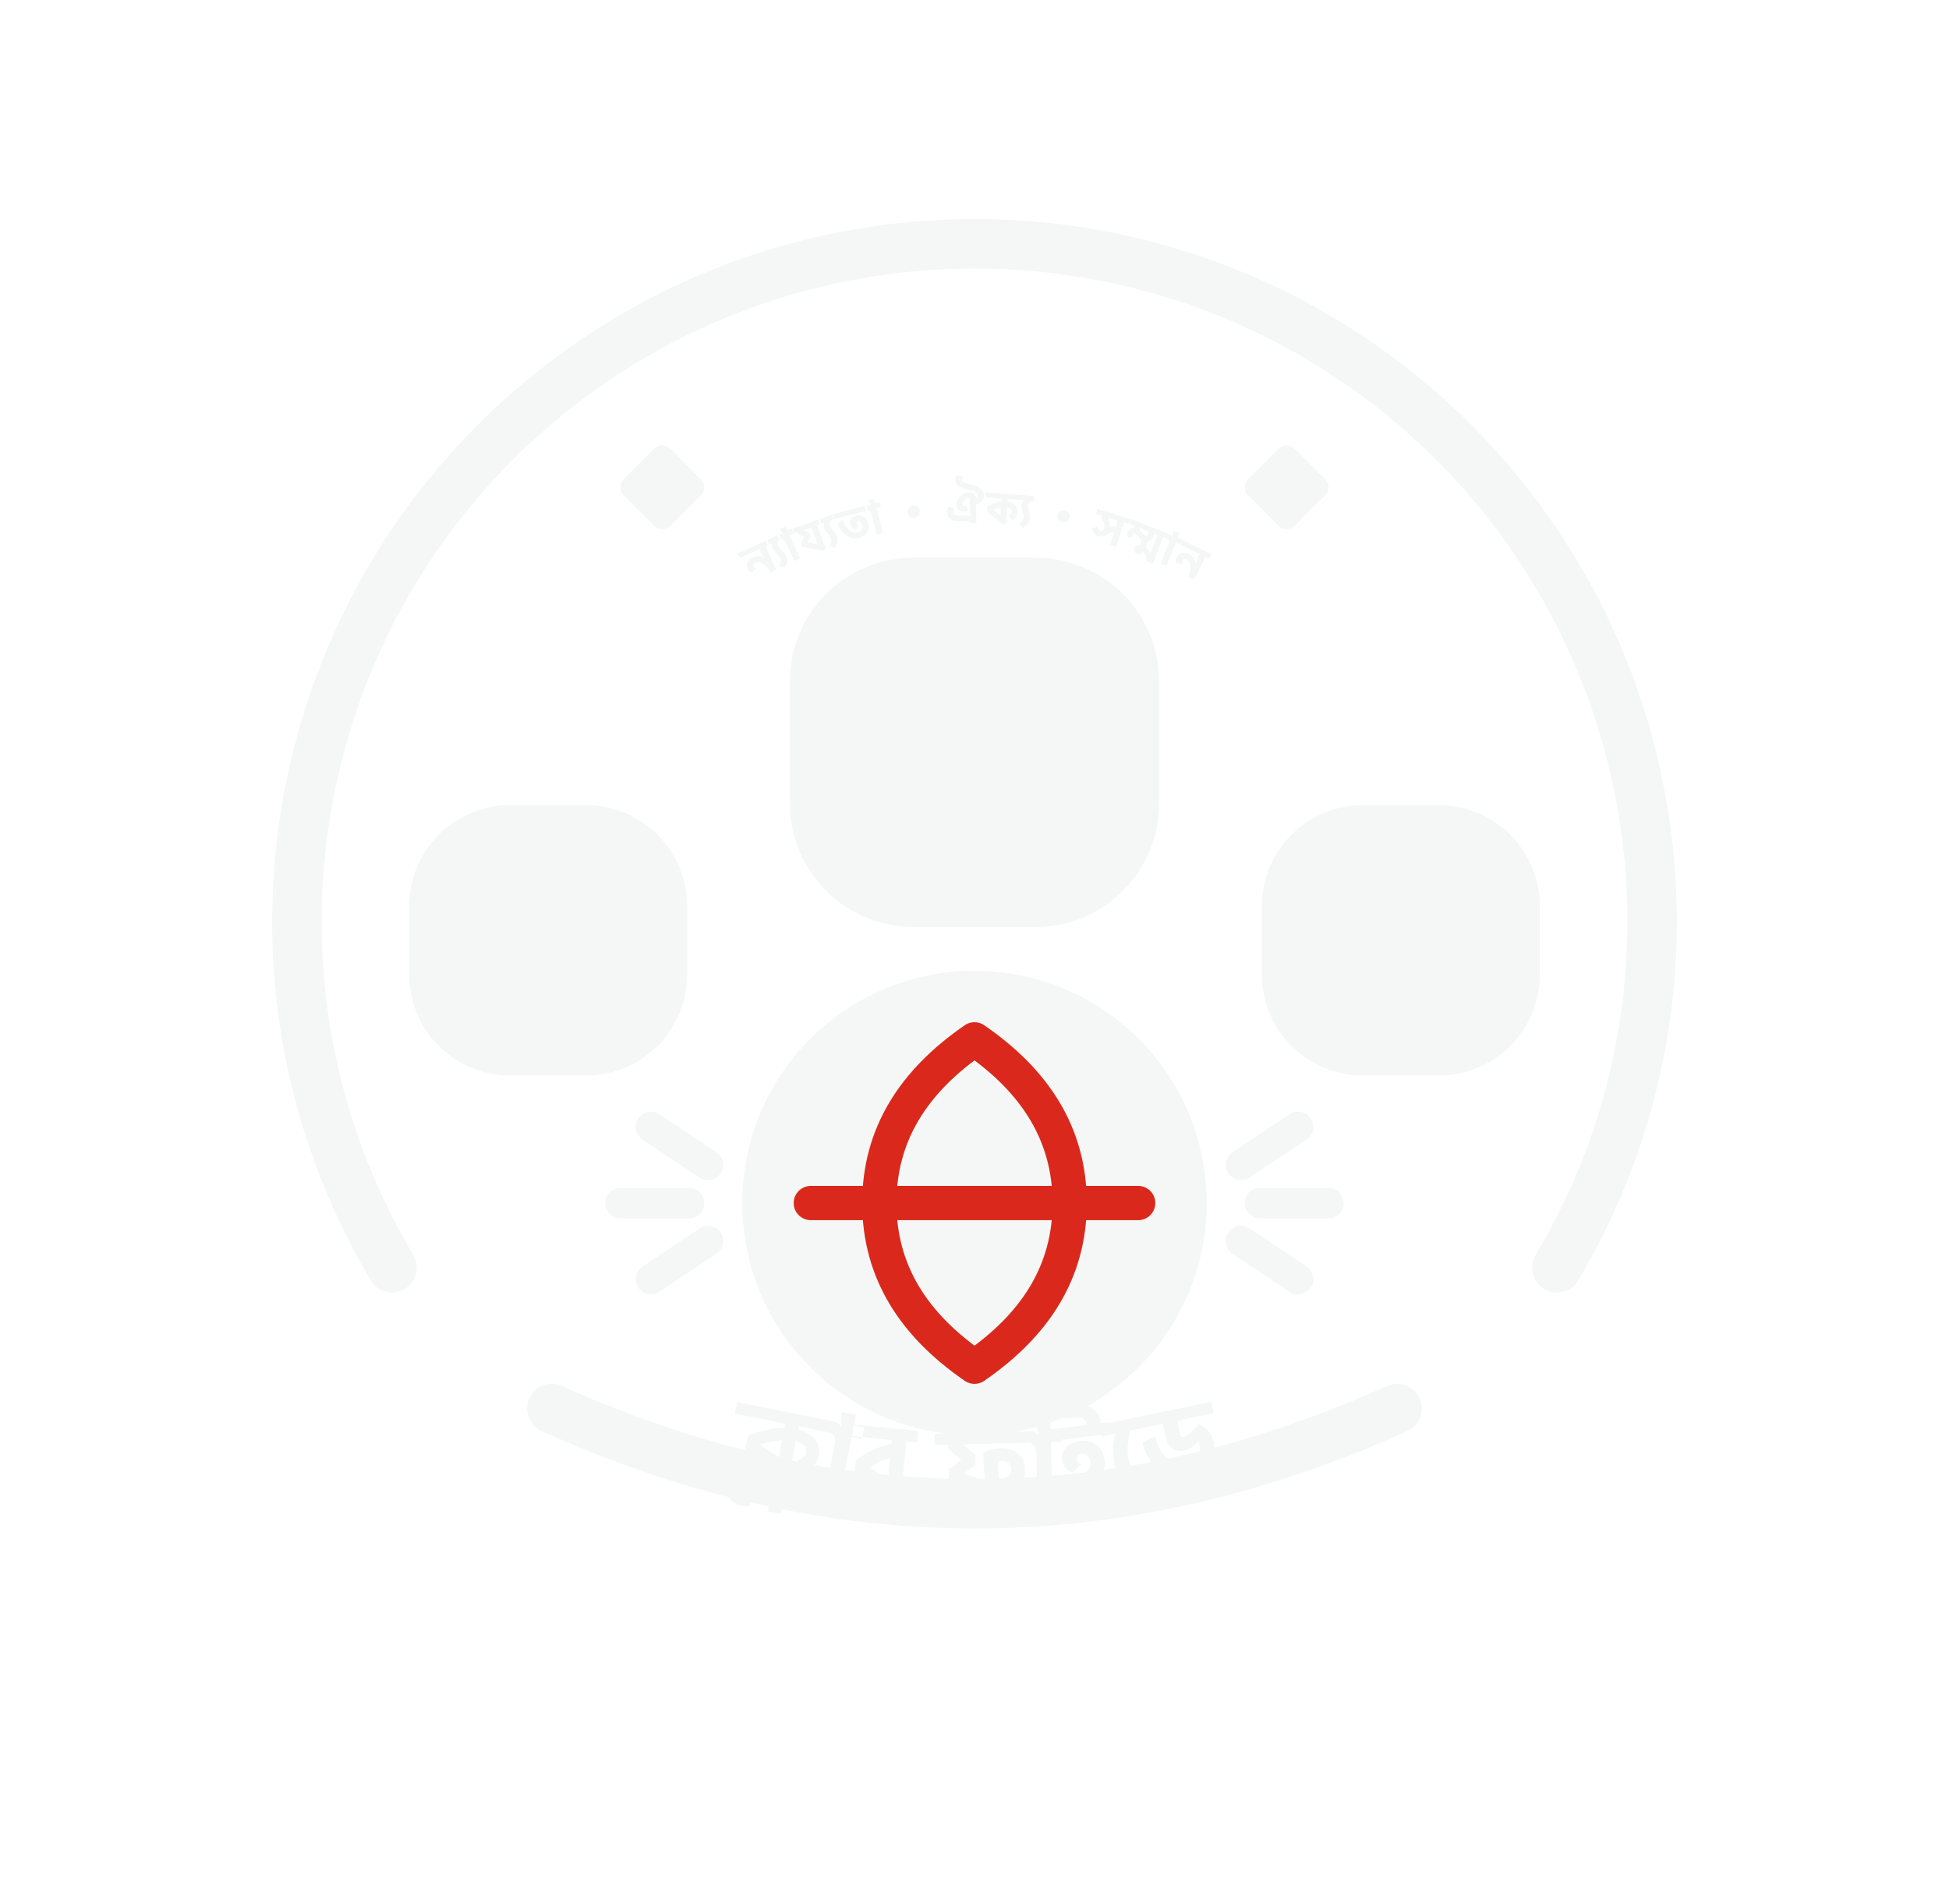
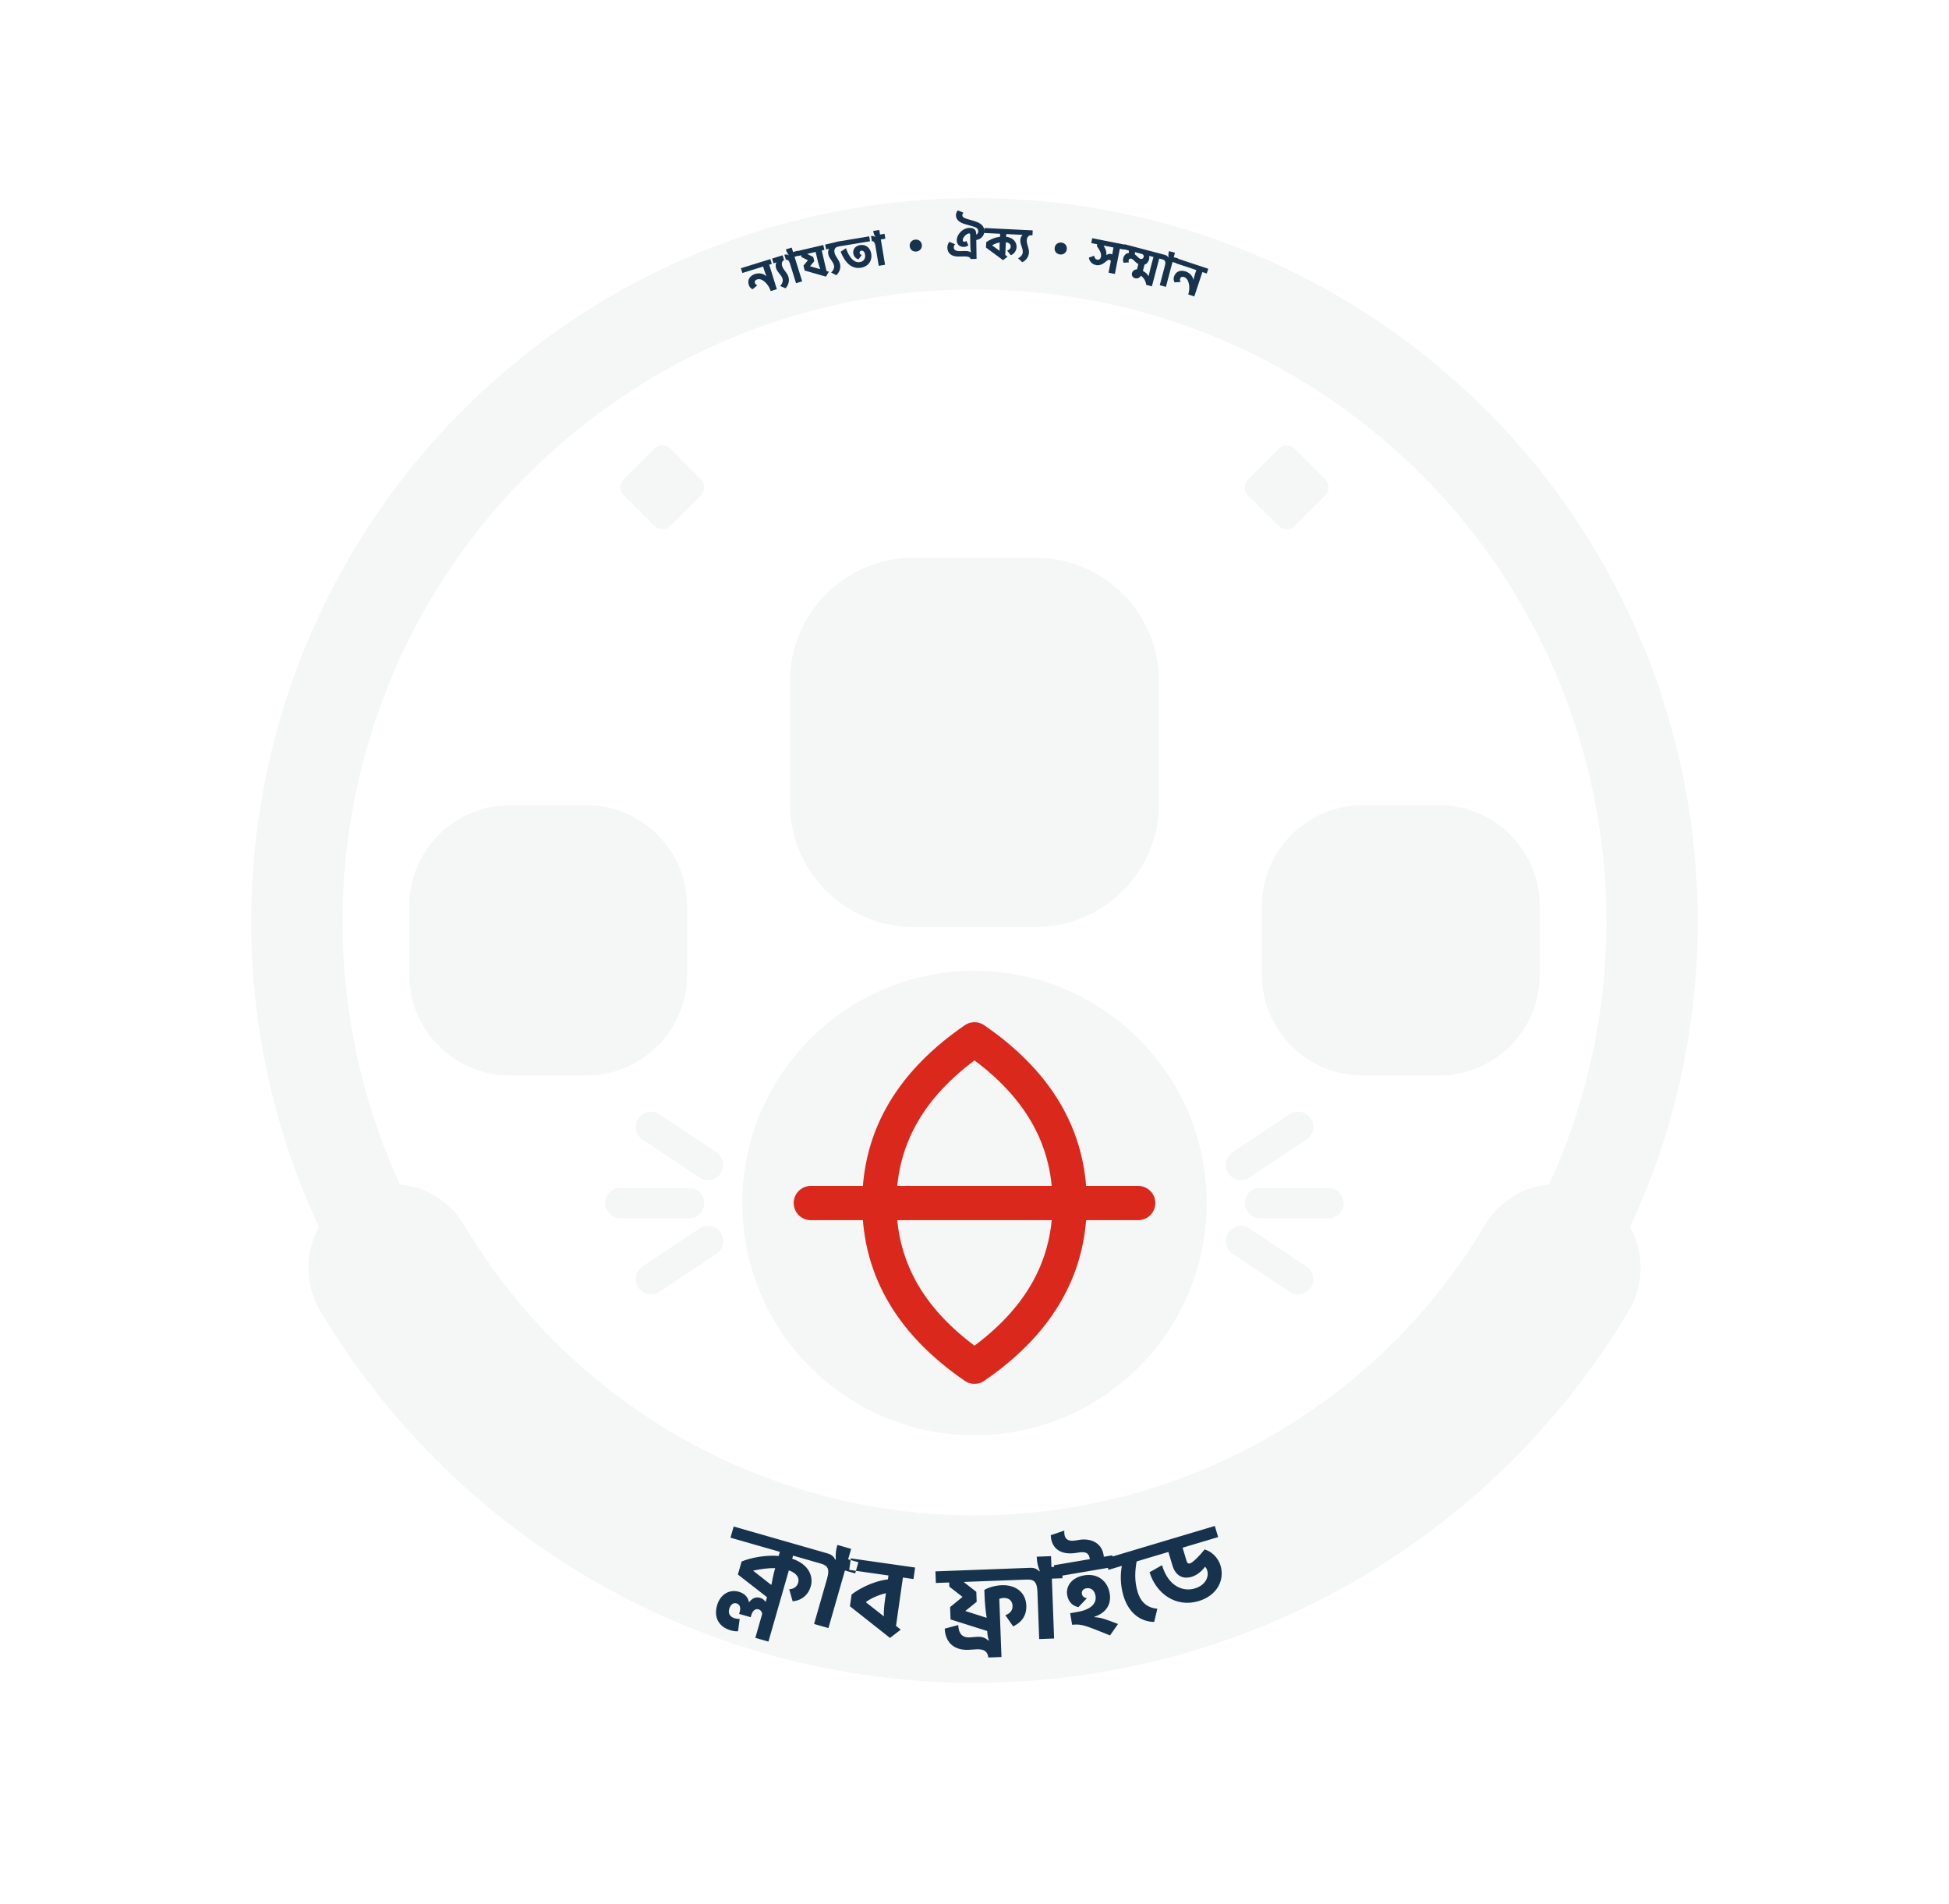
<svg xmlns="http://www.w3.org/2000/svg" viewBox="0 0 512 500" role="img" aria-labelledby="title desc" version="1.1" id="svg15">
  <g stroke="#F4F7F5" stroke-width="13" stroke-linecap="round" stroke-linejoin="round" id="g8">
    <path fill="none" stroke="#F4F7F5" d="M103 333a178 178 0 1 1 306 0" id="path1" />
    <g id="younger-member" aria-label="younger-member">
      <rect x="114" y="218" width="60" height="58" rx="20" fill="#F4F7F5" stroke="#F4F7F5" id="rect1" />
      <circle cx="144" cy="247" r="7" fill="none" stroke="none" id="circle1" />
    </g>
    <g id="adult-member" aria-label="adult-member">
      <rect x="214" y="153" width="84" height="84" rx="26" fill="#F4F7F5" stroke="#F4F7F5" id="rect2" />
      <circle cx="256" cy="195" r="9" fill="none" stroke="none" id="circle2" />
    </g>
    <g id="older-member" aria-label="older-member">
      <rect x="338" y="218" width="60" height="58" rx="20" fill="#F4F7F5" stroke="#F4F7F5" id="rect3" />
      <circle cx="368" cy="247" r="7" fill="none" stroke="none" id="circle3" />
    </g>
    <circle cx="256" cy="316" r="55" fill="#F4F7F5" stroke="#F4F7F5" stroke-width="12" id="circle4" />
    <path fill="none" stroke="#DA291C" stroke-width="9" d="M256 273c-16 11-25 25-25 43s9 32 25 43m0-86c16 11 25 25 25 43s-9 32-25 43m-43-43h86" id="path4" />
    <path fill="none" stroke="#F4F7F5" stroke-width="8" d="M181 316h-18M186 306l-15-10M186 326l-15 10M331 316h18M326 306l15-10M326 326l15 10" id="path5" />
-     <path fill="none" stroke="#F4F7F5" d="M145 370 Q256 420 367 370" id="path6" />
+     <path fill="none" stroke="#F4F7F5" d="M103 333a178 178 0 0 0 306 0" id="path6" />
    <path fill="#F4F7F5" stroke="#F4F7F5" stroke-width="6" d="m174 120 8 8-8 8-8-8z" id="path7" />
    <path fill="#F4F7F5" stroke="#F4F7F5" stroke-width="6" d="m338 120 8 8-8 8-8-8z" id="path8" />
  </g>
  <defs id="defs8">
-     <path id="motto-arc" d="M120 220 Q256 55 392 220" />
-     <path id="name-arc" d="M145 370 Q256 420 367 370" />
+     <path id="motto-arc" d="M103 333a178 178 0 1 1 306 0" />
+     <path id="name-arc" d="M103 333a178 178 0 0 0 306 0" />
  </defs>
-   <path d="M120 220 Q256 55 392 220" fill="none" stroke="none" stroke-width="6" stroke-linecap="round" id="path9" />
-   <path d="M145 370 Q256 420 367 370" fill="none" stroke="none" stroke-width="6" stroke-linecap="round" id="path10" />
+   <path d="M103 333a178 178 0 1 1 306 0" fill="none" stroke="#F4F7F5" stroke-width="24" stroke-linecap="round" id="path9" />
+   <path d="M103 333a178 178 0 0 0 306 0" fill="none" stroke="#F4F7F5" stroke-width="44" stroke-linecap="round" id="path10" />
  <g font-family="Kohinoor Bangla, Bangla Sangam MN, sans-serif" text-anchor="middle" id="g15">
    <g id="text14" style="font-weight:700;font-size:12px;letter-spacing:0;stroke-width:0;paint-order:stroke fill" aria-label="ন্যায্যতা•ঐক্য•সম্মান">
-       <path style="fill:#f4f7f5" d="m 198.675,149.267 c -0.288,-0.052 -0.562,-0.216 -0.708,-0.532 -0.201,-0.436 0.02,-0.789 0.477,-1 1.308,-0.603 3.164,0.959 3.883,2.518 l 0.03,0.065 1.526,-0.703 -2.824,-6.124 1.09,-0.502 -0.548,-1.188 -7.792,3.592 0.548,1.188 5.176,-2.387 0.392,0.85 c 0.266,0.578 0.566,1.113 0.807,1.491 l -0.039,0.031 c -0.91,-0.598 -1.972,-0.637 -2.974,-0.175 -1.286,0.593 -1.891,1.744 -1.294,3.041 0.266,0.578 0.691,0.897 1.149,1.03 z m 4.16,-6.596 -1.122,0.518 -0.548,-1.188 3.498,-1.613 0.548,1.188 -0.316,0.146 c -0.534,0.246 -0.78,0.888 -0.418,1.673 0.492,1.068 1.479,1.459 2.011,2.614 0.432,0.937 0.308,2.131 -0.36,3.06 l -1.475,-0.39 c 0.548,-0.847 0.584,-1.485 0.348,-1.997 -0.487,-1.057 -1.513,-1.39 -2.036,-2.524 -0.291,-0.632 -0.228,-1.124 -0.11,-1.442 z m 2.085,-3.617 c 0.236,0.512 0.561,0.931 0.9,1.263 l -0.076,0.035 c -0.206,-0.103 -0.568,-0.201 -1.069,0.031 l -0.447,0.206 0.548,1.188 0.044,-0.02 c 0.687,-0.317 1.142,-0.275 1.634,0.793 l 2.236,4.849 1.526,-0.703 -2.824,-6.124 1.09,-0.502 -0.548,-1.188 -1.09,0.502 -0.512,-1.112 -1.46,0.673 z m 6.093,0.199 2.114,-0.752 0.776,2.182 c 0.221,0.622 0.64,1.619 0.92,2.156 l -0.045,0.016 -2.692,-0.443 0.95,-1.446 -0.378,-1.063 -1.629,-0.605 z m 5.536,5.392 0.617,-1.379 -0.64,-0.116 -1.851,-5.2 1.131,-0.402 -0.439,-1.232 -7.168,2.551 0.439,1.232 0.791,-0.282 0.157,0.441 1.763,0.659 -0.991,1.512 0.447,1.255 z m -0.03,-7.351 -1.164,0.414 -0.439,-1.232 3.629,-1.291 0.439,1.232 -0.328,0.117 c -0.554,0.197 -0.857,0.814 -0.567,1.628 0.394,1.108 1.341,1.586 1.768,2.784 0.346,0.972 0.115,2.15 -0.634,3.015 l -1.434,-0.521 c 0.622,-0.794 0.715,-1.426 0.526,-1.958 -0.39,-1.097 -1.382,-1.521 -1.8,-2.696 -0.233,-0.656 -0.125,-1.14 0.02,-1.446 z m 8.356,1.855 c -0.69,-0.082 -1.297,-0.606 -1.502,-1.396 -0.277,-1.069 0.376,-2.043 1.538,-2.344 1.58,-0.409 2.772,0.509 3.151,1.973 0.481,1.859 -0.475,3.433 -2.357,3.92 -2.463,0.638 -4.348,-1.044 -5.686,-3.722 l 1.307,-1.032 c 0.99,2.198 2.377,3.723 3.992,3.305 1.034,-0.268 1.393,-1.179 1.155,-2.096 -0.168,-0.651 -0.559,-1.058 -1.058,-0.928 -0.29,0.075 -0.483,0.336 -0.405,0.638 0.066,0.256 0.304,0.454 0.618,0.472 z m 2.726,-6.371 0.328,1.266 -8.841,2.289 -0.328,-1.266 z m 0.49,-1.267 c 0.141,0.546 0.387,1.015 0.661,1.403 l -0.081,0.021 c -0.185,-0.138 -0.523,-0.298 -1.058,-0.16 l -0.476,0.123 0.328,1.266 0.046,-0.012 c 0.732,-0.189 1.172,-0.068 1.467,1.07 l 1.338,5.17 1.626,-0.421 -1.69,-6.529 1.162,-0.301 -0.328,-1.266 -1.162,0.301 -0.307,-1.185 -1.557,0.403 z" id="path15" />
-       <path style="fill:#f4f7f5" d="m 238.462,134.612 c 0.119,0.868 0.808,1.476 1.807,1.339 0.915,-0.126 1.487,-0.906 1.368,-1.774 -0.119,-0.868 -0.808,-1.476 -1.807,-1.339 -0.915,0.126 -1.487,0.906 -1.368,1.774 z" id="path16" />
-       <path style="fill:#f4f7f5" d="m 254.926,137.496 1.56,-0.034 -0.11,-4.967 c 1.34,-0.21 2.12,-1.271 2.096,-2.363 -0.027,-1.236 -0.814,-2.071 -2.602,-2.583 l -1.897,-0.546 c -0.749,-0.212 -1.306,-0.451 -1.318,-0.967 -0.006,-0.264 0.074,-0.458 0.309,-0.691 l -1.513,-0.579 c -0.281,0.33 -0.487,0.755 -0.476,1.295 0.027,1.224 1.111,1.92 2.246,2.243 l 2.355,0.668 c 0.845,0.233 1.273,0.572 1.287,1.196 0.01,0.468 -0.211,0.761 -0.52,0.912 l -0.005,-0.216 c -0.021,-0.96 -0.527,-1.561 -1.762,-1.533 -1.944,0.043 -3.367,1.899 -3.337,3.266 0.023,1.056 0.675,1.762 1.863,1.735 0.444,-0.01 0.909,-0.152 1.203,-0.423 l -0.554,-1.164 c -0.082,0.098 -0.271,0.234 -0.511,0.239 -0.264,0.006 -0.411,-0.111 -0.418,-0.459 -0.015,-0.684 0.97,-1.726 1.666,-1.741 0.144,-0.003 0.254,0.066 0.259,0.306 l 0.045,2.039 c 0.041,1.86 0.135,2.29 0.214,2.624 l -0.048,0.001 c -0.439,-0.314 -1.016,-0.362 -1.64,-0.348 -0.372,0.008 -0.767,0.041 -1.151,0.049 -1.284,0.028 -1.689,-0.407 -1.701,-0.935 -0.008,-0.384 0.153,-0.676 0.353,-0.872 l -1.538,-0.602 c -0.14,0.183 -0.511,0.755 -0.494,1.523 0.033,1.476 1.12,2.352 2.932,2.312 0.36,-0.008 1.055,-0.035 1.463,-0.044 1.368,-0.03 1.652,0.336 1.743,0.658 z m 9.912,-2.079 c 0.516,-0.128 0.929,-0.493 0.969,-1.008 0.044,-0.562 -0.386,-1.065 -1.244,-1.18 l -0.259,3.326 0.601,0.468 -1.224,0.88 -4.378,-3.434 0.112,-1.436 c 1,-0.632 2.221,-1.163 3.639,-1.281 l 0.062,-0.802 -4.175,-0.325 0.102,-1.304 9.296,0.724 -0.102,1.304 -3.505,-0.273 -0.055,0.706 c 1.905,0.269 2.755,1.563 2.658,2.807 -0.075,0.969 -0.664,1.73 -1.558,2.081 z m -3.917,-1.485 1.896,1.46 0.048,0.004 c -0.025,-0.604 0.018,-1.467 0.067,-2.101 l 0.006,-0.072 c -0.78,0.12 -1.438,0.381 -2.017,0.709 z m 8.068,-2.525 -1.232,-0.096 0.102,-1.304 3.84,0.299 -0.102,1.304 -0.347,-0.027 c -0.586,-0.046 -1.114,0.395 -1.181,1.256 -0.091,1.172 0.579,1.995 0.48,3.263 -0.08,1.029 -0.77,2.01 -1.807,2.495 l -1.097,-1.06 c 0.891,-0.472 1.234,-1.011 1.278,-1.573 0.09,-1.16 -0.642,-1.952 -0.545,-3.196 0.054,-0.694 0.35,-1.092 0.608,-1.313 z" id="path17" />
-       <path style="fill:#f4f7f5" d="m 277.794,135.332 c -0.173,0.859 0.278,1.659 1.267,1.858 0.906,0.182 1.702,-0.368 1.874,-1.227 0.173,-0.859 -0.278,-1.659 -1.267,-1.858 -0.906,-0.182 -1.702,0.368 -1.874,1.227 z" id="path18" />
-       <path style="fill:#f4f7f5" d="m 288.624,140.857 c 0.654,0.199 1.425,0.058 2.131,-0.367 0.613,-0.365 1.057,-0.794 1.482,-0.665 0.241,0.073 0.341,0.28 0.264,0.532 l -0.854,2.801 1.619,0.493 1.966,-6.451 1.136,0.346 0.381,-1.251 -8.46,-2.578 -0.381,1.251 1.527,0.465 -0.136,0.448 0.3,0.581 c 0.388,0.745 0.727,1.526 0.468,2.376 -0.143,0.471 -0.523,0.769 -1.028,0.615 -0.551,-0.168 -0.658,-0.64 -0.716,-1.109 l -1.429,0.367 c 0.052,0.819 0.501,1.771 1.73,2.145 z m 4.479,-2.348 c -0.12,-0.099 -0.228,-0.157 -0.423,-0.217 -0.402,-0.122 -0.837,0.071 -1.145,0.216 0.037,-0.164 0.067,-0.343 0.074,-0.53 0.016,-0.422 -0.076,-0.901 -0.32,-1.503 l -0.202,-0.488 0.014,-0.046 2.514,0.766 -0.234,0.769 c -0.052,0.172 -0.219,0.761 -0.277,1.032 z m 7.561,2.076 c -0.524,-0.209 -0.712,-0.839 -1.303,-1.333 0.042,-0.203 0.069,-0.399 0.073,-0.604 l 1.728,0.689 c 0.424,0.169 0.54,0.525 0.398,0.882 -0.142,0.357 -0.461,0.54 -0.895,0.366 z m 1.596,4.809 c -0.214,-0.564 -0.701,-1.158 -1.341,-1.594 l 0.631,-1.583 c 0.711,-0.13 1.134,-0.672 1.334,-1.173 0.169,-0.424 0.18,-0.742 0.139,-0.965 l 1.092,0.436 -1.129,2.831 c -0.587,1.471 -0.727,2.049 -0.727,2.049 z m 4.442,-3.848 0.485,-1.215 -10.199,-4.067 -0.485,1.215 1.36,0.542 c 0.038,0.196 0.025,0.423 -0.026,0.648 -0.782,-0.015 -1.354,0.48 -1.639,1.194 -0.187,0.468 -0.148,0.923 -0.028,1.203 l 1.384,0.061 c -0.058,-0.178 -0.085,-0.37 0.004,-0.593 0.111,-0.279 0.378,-0.43 0.746,-0.284 0.591,0.236 0.819,1.089 1.66,1.605 l -0.522,1.342 c -0.666,-0.046 -1.205,0.269 -1.432,0.837 -0.267,0.669 0.097,1.214 0.666,1.441 0.479,0.191 1.085,0.097 1.593,-0.463 0.723,0.65 1.071,1.59 1.081,2.537 l 1.427,0.569 2.8,-7.022 z m 1.618,-1.951 c -0.209,0.524 -0.289,1.048 -0.297,1.522 l -0.078,-0.031 c -0.067,-0.221 -0.246,-0.55 -0.758,-0.755 l -0.457,-0.182 -0.485,1.215 0.045,0.018 c 0.702,0.28 0.986,0.639 0.55,1.731 l -1.978,4.96 1.56,0.622 2.498,-6.264 1.115,0.445 0.485,-1.215 -1.115,-0.445 0.453,-1.137 -1.494,-0.596 z m 2.352,8.459 c -0.142,-0.256 -0.187,-0.573 -0.034,-0.885 0.211,-0.431 0.624,-0.483 1.077,-0.261 1.293,0.633 1.254,3.059 0.5,4.601 l -0.032,0.065 1.509,0.739 2.966,-6.057 1.078,0.528 0.575,-1.175 -7.706,-3.773 -0.575,1.175 5.119,2.507 -0.412,0.841 c -0.28,0.571 -0.506,1.142 -0.647,1.567 l -0.048,-0.01 c -0.111,-1.083 -0.751,-1.931 -1.743,-2.417 -1.272,-0.623 -2.547,-0.365 -3.175,0.917 -0.28,0.571 -0.259,1.102 -0.073,1.541 z" id="path19" />
+       <path style="fill:#17324d" d="m 198.95,74.938 c -0.279,-0.089 -0.529,-0.288 -0.632,-0.621 -0.142,-0.458 0.123,-0.779 0.604,-0.929 1.375,-0.427 3.012,1.365 3.52,3.004 l 0.021,0.069 1.605,-0.498 -1.998,-6.441 1.146,-0.356 -0.388,-1.249 -8.195,2.542 0.388,1.249 5.444,-1.689 0.277,0.894 c 0.188,0.607 0.416,1.178 0.605,1.584 l -0.042,0.026 c -0.824,-0.712 -1.872,-0.889 -2.926,-0.562 -1.352,0.42 -2.103,1.482 -1.68,2.846 0.188,0.607 0.568,0.98 1.004,1.171 z m 4.988,-5.995 -1.18,0.366 -0.388,-1.249 3.679,-1.141 0.388,1.249 -0.332,0.103 c -0.562,0.174 -0.889,0.778 -0.633,1.604 0.348,1.123 1.275,1.64 1.652,2.855 0.306,0.986 0.027,2.153 -0.757,2.986 l -1.411,-0.58 c 0.654,-0.768 0.773,-1.396 0.606,-1.934 -0.345,-1.112 -1.318,-1.576 -1.688,-2.768 -0.206,-0.665 -0.079,-1.144 0.08,-1.444 z m 2.54,-3.314 c 0.167,0.539 0.435,0.996 0.727,1.37 l -0.08,0.025 c -0.191,-0.129 -0.537,-0.273 -1.064,-0.11 l -0.47,0.146 0.388,1.249 0.046,-0.014 c 0.722,-0.224 1.168,-0.124 1.516,1 l 1.582,5.1 1.605,-0.498 -1.998,-6.441 1.146,-0.356 -0.388,-1.249 -1.146,0.356 -0.363,-1.169 -1.536,0.476 z m 5.605,1.052 2.185,-0.509 0.526,2.256 c 0.15,0.643 0.453,1.681 0.671,2.246 l -0.047,0.011 -2.625,-0.744 1.107,-1.33 -0.256,-1.099 -1.551,-0.785 z m 4.893,5.981 0.769,-1.3 -0.623,-0.188 -1.253,-5.376 1.169,-0.272 -0.297,-1.274 -7.409,1.727 0.297,1.274 0.818,-0.191 0.106,0.456 1.678,0.854 -1.155,1.39 0.302,1.297 z m 0.798,-7.308 -1.204,0.281 -0.297,-1.274 3.751,-0.874 0.297,1.274 -0.339,0.079 c -0.573,0.133 -0.943,0.713 -0.747,1.554 0.267,1.145 1.154,1.727 1.443,2.966 0.234,1.005 -0.128,2.149 -0.97,2.924 l -1.366,-0.68 c 0.707,-0.719 0.871,-1.337 0.743,-1.886 -0.264,-1.134 -1.202,-1.667 -1.485,-2.882 -0.158,-0.678 0.004,-1.147 0.183,-1.435 z m 7.763,2.752 c -0.681,-0.142 -1.239,-0.718 -1.373,-1.523 -0.181,-1.089 0.555,-2.002 1.738,-2.2 1.61,-0.268 2.716,0.752 2.965,2.243 0.315,1.894 -0.776,3.377 -2.693,3.697 -2.509,0.418 -4.239,-1.423 -5.336,-4.208 l 1.393,-0.913 c 0.793,2.277 2.04,3.918 3.685,3.644 1.053,-0.175 1.492,-1.051 1.336,-1.986 -0.11,-0.663 -0.464,-1.103 -0.973,-1.018 -0.296,0.049 -0.511,0.292 -0.46,0.6 0.043,0.26 0.262,0.479 0.574,0.525 z m 3.277,-6.105 0.215,1.29 -9.008,1.5 -0.215,-1.29 z m 0.6,-1.219 c 0.093,0.556 0.296,1.046 0.534,1.456 l -0.083,0.014 c -0.172,-0.154 -0.495,-0.343 -1.04,-0.253 l -0.485,0.081 0.215,1.29 0.047,-0.008 c 0.746,-0.124 1.174,0.036 1.367,1.196 l 0.877,5.267 1.657,-0.276 -1.108,-6.652 1.184,-0.197 -0.215,-1.29 -1.184,0.197 -0.201,-1.207 -1.586,0.264 z" id="path15" />
+       <path style="fill:#17324d" d="m 238.978,64.641 c 0.076,0.873 0.734,1.514 1.738,1.427 0.921,-0.08 1.53,-0.832 1.454,-1.704 -0.076,-0.873 -0.734,-1.514 -1.738,-1.427 -0.921,0.08 -1.53,0.832 -1.454,1.704 z" id="path16" />
+       <path style="fill:#17324d" d="m 254.982,68.03 1.56,-0.022 -0.069,-4.968 c 1.341,-0.199 2.131,-1.254 2.116,-2.346 -0.017,-1.236 -0.797,-2.077 -2.581,-2.604 l -1.892,-0.562 c -0.747,-0.218 -1.303,-0.462 -1.31,-0.978 -0.004,-0.264 0.078,-0.457 0.314,-0.688 l -1.508,-0.591 c -0.283,0.328 -0.494,0.751 -0.486,1.291 0.017,1.224 1.095,1.929 2.228,2.261 l 2.35,0.687 c 0.843,0.24 1.268,0.582 1.277,1.206 0.007,0.468 -0.217,0.759 -0.527,0.907 l -0.003,-0.216 c -0.013,-0.96 -0.514,-1.565 -1.75,-1.548 -1.944,0.027 -3.382,1.871 -3.363,3.239 0.015,1.056 0.661,1.767 1.849,1.75 0.444,-0.006 0.91,-0.145 1.206,-0.413 l -0.544,-1.169 c -0.083,0.097 -0.273,0.232 -0.513,0.235 -0.264,0.004 -0.41,-0.114 -0.414,-0.462 -0.01,-0.684 0.984,-1.718 1.68,-1.728 0.144,-0.002 0.253,0.068 0.256,0.308 l 0.028,2.04 c 0.026,1.86 0.116,2.291 0.193,2.626 l -0.048,6.68e-4 c -0.436,-0.318 -1.013,-0.37 -1.637,-0.361 -0.372,0.005 -0.768,0.035 -1.152,0.04 -1.284,0.018 -1.686,-0.421 -1.693,-0.949 -0.005,-0.384 0.159,-0.674 0.36,-0.869 l -1.533,-0.615 c -0.141,0.182 -0.518,0.751 -0.507,1.519 0.021,1.476 1.101,2.361 2.913,2.336 0.36,-0.005 1.056,-0.027 1.464,-0.032 1.368,-0.019 1.649,0.349 1.738,0.672 z m 9.596,-2.213 c 0.512,-0.143 0.915,-0.52 0.94,-1.035 0.028,-0.563 -0.417,-1.054 -1.277,-1.144 l -0.164,3.332 0.615,0.451 -1.198,0.914 -4.475,-3.308 0.071,-1.438 c 0.982,-0.661 2.187,-1.226 3.6,-1.385 l 0.04,-0.803 -4.183,-0.206 0.064,-1.306 9.313,0.458 -0.064,1.306 -3.512,-0.173 -0.035,0.707 c 1.912,0.214 2.798,1.483 2.737,2.73 -0.048,0.971 -0.615,1.748 -1.498,2.125 z m -3.957,-1.372 1.937,1.405 0.048,0.002 c -0.042,-0.603 -0.024,-1.467 0.007,-2.102 l 0.004,-0.072 c -0.776,0.142 -1.426,0.422 -1.996,0.767 z m 7.993,-2.754 -1.235,-0.061 0.064,-1.306 3.847,0.189 -0.064,1.306 -0.348,-0.017 c -0.587,-0.029 -1.102,0.426 -1.145,1.289 -0.058,1.175 0.636,1.978 0.573,3.248 -0.051,1.031 -0.713,2.031 -1.735,2.546 l -1.127,-1.029 c 0.878,-0.497 1.205,-1.046 1.233,-1.609 0.057,-1.163 -0.698,-1.933 -0.636,-3.179 0.034,-0.695 0.319,-1.102 0.57,-1.33 z" id="path17" />
+       <path style="fill:#17324d" d="m 277.063,65.075 c -0.111,0.869 0.395,1.636 1.395,1.764 0.917,0.117 1.672,-0.487 1.783,-1.356 0.111,-0.869 -0.395,-1.636 -1.395,-1.764 -0.917,-0.117 -1.672,0.487 -1.783,1.356 z" id="path18" />
+       <path style="fill:#17324d" d="m 287.974,69.641 c 0.671,0.133 1.424,-0.086 2.084,-0.579 0.573,-0.425 0.972,-0.897 1.408,-0.811 0.247,0.049 0.368,0.244 0.317,0.503 l -0.567,2.873 1.66,0.328 1.306,-6.616 1.165,0.23 0.253,-1.283 -8.676,-1.713 -0.253,1.283 1.566,0.309 -0.091,0.459 0.357,0.547 c 0.461,0.703 0.877,1.445 0.705,2.316 -0.095,0.483 -0.443,0.818 -0.961,0.715 -0.565,-0.112 -0.719,-0.57 -0.824,-1.031 l -1.385,0.509 c 0.134,0.809 0.677,1.712 1.937,1.96 z m 4.22,-2.787 c -0.13,-0.087 -0.243,-0.134 -0.443,-0.173 -0.412,-0.081 -0.826,0.155 -1.117,0.33 0.021,-0.167 0.032,-0.348 0.02,-0.534 -0.027,-0.421 -0.167,-0.889 -0.47,-1.463 l -0.251,-0.465 0.009,-0.047 2.578,0.509 -0.156,0.789 c -0.035,0.177 -0.142,0.779 -0.172,1.055 z m 7.397,1.141 c -0.545,-0.144 -0.808,-0.747 -1.455,-1.166 0.017,-0.206 0.02,-0.404 -7.8e-4,-0.608 l 1.798,0.475 c 0.441,0.116 0.599,0.456 0.501,0.827 -0.098,0.371 -0.392,0.592 -0.844,0.472 z m 2.167,4.581 c -0.281,-0.533 -0.836,-1.065 -1.524,-1.42 l 0.435,-1.648 c 0.69,-0.215 1.044,-0.804 1.182,-1.326 0.116,-0.441 0.088,-0.759 0.021,-0.975 l 1.137,0.3 -0.778,2.947 c -0.404,1.532 -0.473,2.122 -0.473,2.122 z m 3.943,-4.358 0.334,-1.265 -10.616,-2.802 -0.334,1.265 1.416,0.374 c 0.061,0.19 0.076,0.417 0.053,0.647 -0.778,0.08 -1.286,0.641 -1.482,1.384 -0.129,0.487 -0.035,0.934 0.118,1.198 l 1.381,-0.107 c -0.079,-0.17 -0.129,-0.357 -0.068,-0.589 0.077,-0.29 0.323,-0.473 0.706,-0.372 0.615,0.162 0.945,0.982 1.842,1.392 l -0.356,1.395 c -0.667,0.035 -1.164,0.413 -1.32,1.004 -0.184,0.696 0.243,1.194 0.835,1.35 0.499,0.132 1.089,-0.035 1.525,-0.652 0.796,0.558 1.256,1.448 1.38,2.387 l 1.485,0.392 1.929,-7.31 z m 1.37,-2.133 c -0.144,0.545 -0.16,1.075 -0.11,1.547 l -0.081,-0.021 c -0.093,-0.211 -0.31,-0.516 -0.844,-0.657 l -0.476,-0.126 -0.334,1.265 0.046,0.012 c 0.731,0.193 1.056,0.514 0.756,1.652 l -1.363,5.163 1.624,0.429 1.721,-6.521 1.16,0.306 0.334,-1.265 -1.16,-0.306 0.312,-1.183 -1.555,-0.41 z m 3.108,7.967 c -0.175,-0.235 -0.263,-0.542 -0.153,-0.873 0.151,-0.456 0.553,-0.562 1.032,-0.404 1.367,0.454 1.655,2.863 1.114,4.491 l -0.023,0.068 1.594,0.529 2.124,-6.401 1.139,0.378 0.412,-1.241 -8.143,-2.702 -0.412,1.241 5.41,1.795 -0.295,0.888 c -0.2,0.604 -0.348,1.2 -0.43,1.64 l -0.049,-0.004 c -0.256,-1.058 -1.004,-1.813 -2.052,-2.16 -1.344,-0.446 -2.573,-0.019 -3.023,1.336 -0.2,0.604 -0.109,1.127 0.135,1.537 z" id="path19" />
    </g>
-     <path d="m 218.21,376.321 0.598,-2.993 -25.178,-5.031 -0.598,2.993 13.234,2.645 -0.219,1.098 c -3.685,0.006 -7.424,1.143 -9.587,2.253 l -0.697,3.487 8.106,5.303 -0.247,1.236 -0.082,-0.017 c -0.231,-0.275 -0.599,-0.719 -1.505,-0.9 -1.208,-0.241 -2.142,0.429 -2.696,1.346 l -0.11,-0.022 c -0.269,-0.939 -0.956,-2.076 -2.878,-2.46 -2.389,-0.477 -4.761,0.962 -5.381,4.064 -0.62,3.103 0.803,5.557 4.152,6.226 0.659,0.132 1.362,0.186 1.9,0.066 l 0.164,-3.251 c -0.379,0.038 -0.862,0.028 -1.274,-0.055 -0.988,-0.198 -1.972,-0.851 -1.675,-2.334 0.241,-1.208 0.955,-1.779 1.779,-1.615 0.824,0.165 1.285,0.856 1.022,2.174 l -0.104,0.522 3.103,0.62 0.104,-0.522 c 0.236,-1.181 0.862,-1.884 1.768,-1.703 0.659,0.132 0.956,0.648 1.065,1.098 l -1.284,6.425 3.515,0.702 3.813,-19.083 c 2.01,0.516 2.982,1.652 2.713,2.998 -0.23,1.153 -1.103,1.807 -2.213,1.928 l 1.154,3.086 c 2.334,-0.39 3.97,-2.005 4.436,-4.339 0.466,-2.334 -0.676,-5.617 -5.465,-6.803 l 0.165,-0.824 z m -13.447,6.421 -0.137,-0.027 -4.97,-3.277 c 1.883,-0.566 3.86,-1.027 5.738,-1.138 l -0.049,0.247 c -0.263,1.318 -0.483,2.987 -0.581,4.195 z m 16.362,-11.578 c -0.258,1.29 -0.219,2.526 -0.038,3.619 l -0.192,-0.038 c -0.247,-0.478 -0.796,-1.159 -2.059,-1.411 l -1.126,-0.225 -0.598,2.993 0.11,0.022 c 1.73,0.346 2.532,1.048 1.994,3.739 l -2.442,12.218 3.844,0.768 3.084,-15.431 2.746,0.549 0.598,-2.993 -2.746,-0.549 0.56,-2.801 -3.679,-0.735 z m 13.17,7.086 -10.362,-1.058 0.31,-3.036 16.964,1.733 -0.31,3.036 -2.786,-0.285 -1.303,12.758 1.282,0.947 -2.738,2.282 -10.846,-7.891 0.316,-3.092 c 1.359,-1.184 5.045,-3.65 9.368,-4.363 z m -0.478,4.68 c -2.372,0.63 -4.504,1.932 -5.188,2.566 l 4.796,3.473 0.111,0.011 c -0.152,-0.719 -0.064,-2.68 0.11,-4.38 z m 25.366,16.415 3.443,-0.093 -0.412,-15.282 c 0.333,-0.121 0.722,-0.216 1.086,-0.225 1.316,-0.035 2.343,0.665 2.382,2.121 0.039,1.455 -1.09,2.158 -1.924,2.405 l 2.013,2.971 c 1.605,-0.716 3.609,-2.254 3.523,-5.417 -0.098,-3.639 -2.922,-5.523 -6.393,-5.43 -1.763,0.048 -3.542,0.572 -4.59,1.188 l 0.05,1.847 c 0.042,1.539 0.249,4.055 0.483,5.449 l -0.112,0.003 -5.483,-1.813 3.017,-2.378 -0.071,-2.631 -3.177,-2.519 -0.003,-0.112 17.466,-0.471 -0.082,-3.051 -24.883,0.671 0.082,3.051 3.499,-0.094 0.029,1.092 3.435,2.736 -3.29,2.638 0.088,3.247 9.58,3.131 c 0.05,0.811 0.19,1.844 0.433,2.537 l -0.112,0.003 c -0.92,-0.872 -1.878,-1.07 -2.857,-1.043 -0.924,0.025 -1.089,0.113 -2.153,0.142 -2.379,0.064 -2.849,-1.772 -2.89,-3.283 l -3.561,0.908 c 0.079,2.939 1.724,5.752 6.174,5.632 1.148,-0.031 1.09,-0.085 2.154,-0.114 2.015,-0.054 2.845,0.595 3.056,2.186 z m 12.994,-26.064 c 0.035,1.316 0.348,2.512 0.768,3.537 l -0.196,0.005 c -0.347,-0.411 -1.034,-0.952 -2.322,-0.918 l -1.148,0.031 0.082,3.051 0.112,-0.003 c 1.763,-0.048 2.701,0.459 2.775,3.202 l 0.336,12.455 3.919,-0.106 -0.424,-15.73 2.799,-0.075 -0.082,-3.051 -2.799,0.075 -0.077,-2.855 -3.751,0.101 z m 6.848,10.19 c 0.192,1.584 1.111,2.883 2.798,3.299 l 2.325,-2.228 c -0.784,-0.187 -1.175,-0.619 -1.246,-1.203 -0.094,-0.778 0.432,-1.322 1.238,-1.419 1.306,-0.158 2.147,0.727 2.312,2.089 0.266,2.196 -1.649,3.613 -4.985,4.017 l -1.89,0.229 0.371,3.058 c 2.664,-0.126 3.43,0.374 9.817,3.266 l 2.244,-2.895 -2.143,-0.925 c -1.963,-0.834 -2.806,-1.042 -3.948,-1.157 l -0.013,-0.111 c 2.649,-0.716 4.698,-2.657 4.3,-5.937 -0.405,-3.336 -2.949,-5.481 -6.452,-5.056 -3.336,0.405 -5.014,2.611 -4.728,4.973 z m -3.568,-15.926 c 0.006,0.281 0.012,0.563 0.045,0.841 0.29,2.39 1.976,4.668 6.674,4.098 l 0.25,-0.03 c 1.807,-0.219 2.778,0.114 2.96,1.615 0.01,0.083 0.02,0.167 0.03,0.25 l -9.506,1.153 0.367,3.03 15.455,-1.875 -0.367,-3.03 -2.252,0.273 c 0.008,-0.17 -0.013,-0.337 -0.033,-0.504 -0.398,-3.28 -3.265,-4.596 -6.295,-4.229 l -0.834,0.101 c -2.168,0.263 -2.759,-0.653 -2.88,-1.653 -0.044,-0.361 -0.032,-0.729 0.011,-1.073 z m 25.849,21.045 c -2.53,-0.475 -4.177,-1.934 -4.798,-4.922 -0.633,-3.043 -0.159,-5.715 0.44,-7.927 l 1.974,-0.41 -0.621,-2.988 -9.54,1.983 0.621,2.988 3.591,-0.747 c -0.604,2.185 -0.858,4.954 -0.254,7.86 0.986,4.743 3.981,7.18 7.459,7.544 z m 17.518,-17.397 -0.621,-2.988 -20.999,4.365 0.621,2.988 7.648,-1.59 0.758,3.646 c 0.524,2.522 2.188,3.921 4.792,3.379 1.617,-0.336 2.982,-1.478 3.716,-2.345 0.233,0.295 0.395,0.661 0.475,1.045 0.382,1.837 -0.915,3.851 -3.657,4.421 -3.043,0.633 -6.839,-0.981 -8.053,-6.82 l -3.42,1.569 c 1.257,5.773 6.121,9.91 12.179,8.65 4.962,-1.031 7.36,-4.905 6.551,-8.797 -0.467,-2.248 -2.144,-3.987 -3.813,-4.584 -1.427,1.526 -3.375,3.161 -4.115,3.315 -0.384,0.08 -0.72,-0.022 -0.873,-0.762 l -0.729,-3.509 z" id="text15" style="font-weight:800;font-size:28px;letter-spacing:0;fill:#f4f7f5;stroke-width:0;paint-order:stroke fill" aria-label="ক্লাব ফ্রাইডে" />
+     <path d="m 216.578,410.974 0.841,-2.934 -24.683,-7.073 -0.841,2.934 12.974,3.718 -0.309,1.077 c -3.673,-0.295 -7.493,0.533 -9.739,1.462 l -0.98,3.418 7.645,5.948 -0.347,1.211 -0.081,-0.023 c -0.207,-0.292 -0.538,-0.766 -1.426,-1.02 -1.184,-0.339 -2.169,0.252 -2.797,1.121 l -0.108,-0.031 c -0.192,-0.958 -0.783,-2.147 -2.667,-2.687 -2.342,-0.671 -4.823,0.569 -5.695,3.611 -0.872,3.042 0.346,5.604 3.63,6.545 0.646,0.185 1.342,0.297 1.888,0.221 l 0.429,-3.227 c -0.381,0.007 -0.861,-0.043 -1.265,-0.159 -0.969,-0.278 -1.895,-1.009 -1.479,-2.463 0.339,-1.184 1.097,-1.695 1.905,-1.464 0.807,0.231 1.211,0.959 0.841,2.251 l -0.147,0.511 3.042,0.872 0.147,-0.511 c 0.332,-1.157 1.013,-1.807 1.901,-1.552 0.646,0.185 0.899,0.724 0.972,1.181 l -1.805,6.299 3.445,0.987 5.36,-18.707 c 1.961,0.678 2.837,1.891 2.459,3.21 -0.324,1.131 -1.247,1.711 -2.363,1.74 l 0.898,3.17 c 2.358,-0.198 4.12,-1.674 4.776,-3.962 0.656,-2.288 -0.215,-5.654 -4.891,-7.227 l 0.231,-0.807 z m -13.927,5.301 -0.135,-0.039 -4.686,-3.673 c 1.923,-0.41 3.931,-0.709 5.812,-0.665 l -0.069,0.242 c -0.37,1.292 -0.725,2.938 -0.922,4.134 z m 17.254,-10.202 c -0.362,1.265 -0.425,2.5 -0.334,3.604 l -0.188,-0.054 c -0.207,-0.496 -0.699,-1.22 -1.937,-1.575 l -1.104,-0.316 -0.841,2.934 0.108,0.031 c 1.696,0.486 2.437,1.252 1.682,3.89 l -3.432,11.978 3.768,1.08 4.335,-15.127 2.692,0.771 0.841,-2.934 -2.692,-0.771 0.787,-2.746 -3.607,-1.034 z m 13.492,7.754 -10.312,-1.471 0.431,-3.021 16.881,2.409 -0.431,3.021 -2.772,-0.396 -1.812,12.695 1.244,0.998 -2.827,2.17 -10.523,-8.318 0.439,-3.077 c 1.406,-1.129 5.187,-3.446 9.535,-3.985 z m -0.664,4.657 c -2.396,0.535 -4.577,1.751 -5.286,2.357 l 4.653,3.662 0.111,0.016 c -0.123,-0.725 0.043,-2.681 0.284,-4.372 z m 26.91,16.889 3.442,-0.129 -0.572,-15.277 c 0.332,-0.124 0.72,-0.223 1.084,-0.237 1.315,-0.049 2.35,0.641 2.404,2.095 0.054,1.455 -1.068,2.169 -1.899,2.425 l 2.044,2.95 c 1.598,-0.732 3.585,-2.292 3.466,-5.454 -0.136,-3.637 -2.98,-5.492 -6.449,-5.362 -1.763,0.066 -3.536,0.609 -4.577,1.236 l 0.069,1.847 c 0.058,1.539 0.292,4.052 0.54,5.444 l -0.112,0.004 -5.502,-1.755 2.992,-2.41 -0.099,-2.63 -3.203,-2.486 -0.004,-0.112 17.46,-0.654 -0.114,-3.05 -24.875,0.932 0.114,3.05 3.498,-0.131 0.041,1.091 3.463,2.7 -3.262,2.672 0.122,3.246 9.612,3.03 c 0.058,0.81 0.209,1.841 0.459,2.533 l -0.112,0.004 c -0.929,-0.862 -1.889,-1.05 -2.868,-1.013 -0.923,0.035 -1.088,0.125 -2.151,0.165 -2.378,0.089 -2.867,-1.742 -2.924,-3.253 l -3.551,0.946 c 0.11,2.938 1.784,5.733 6.233,5.567 1.147,-0.043 1.089,-0.097 2.152,-0.137 2.015,-0.075 2.851,0.566 3.079,2.154 z m 12.72,-26.198 c 0.049,1.315 0.374,2.508 0.805,3.528 l -0.196,0.007 c -0.351,-0.407 -1.044,-0.942 -2.331,-0.893 l -1.147,0.043 0.114,3.05 0.112,-0.004 c 1.763,-0.066 2.706,0.431 2.809,3.173 l 0.466,12.451 3.917,-0.147 -0.589,-15.725 2.798,-0.105 -0.114,-3.05 -2.798,0.105 -0.107,-2.854 -3.749,0.14 z m 7.984,9.81 c 0.267,1.573 1.247,2.827 2.952,3.162 l 2.216,-2.336 c -0.792,-0.149 -1.203,-0.562 -1.302,-1.142 -0.131,-0.773 0.368,-1.341 1.169,-1.477 1.297,-0.221 2.179,0.624 2.409,1.976 0.371,2.181 -1.475,3.687 -4.787,4.25 l -1.877,0.319 0.516,3.036 c 2.655,-0.253 3.444,0.21 9.961,2.794 l 2.103,-2.999 -2.185,-0.821 c -2,-0.739 -2.852,-0.907 -3.999,-0.968 l -0.019,-0.11 c 2.612,-0.842 4.566,-2.878 4.012,-6.135 -0.563,-3.312 -3.207,-5.334 -6.685,-4.743 -3.312,0.563 -4.884,2.847 -4.485,5.193 z m -4.323,-15.738 c 0.019,0.281 0.039,0.561 0.086,0.838 0.404,2.374 2.197,4.568 6.862,3.775 l 0.248,-0.042 c 1.794,-0.305 2.78,-0.018 3.034,1.472 0.014,0.083 0.028,0.166 0.042,0.248 l -9.441,1.605 0.512,3.009 15.348,-2.609 -0.512,-3.009 -2.236,0.38 c -5.5e-4,-0.17 -0.029,-0.336 -0.057,-0.502 -0.554,-3.257 -3.481,-4.435 -6.489,-3.924 l -0.828,0.141 c -2.153,0.366 -2.787,-0.52 -2.956,-1.514 -0.061,-0.359 -0.067,-0.727 -0.04,-1.072 z m 28.01,19.325 c -2.561,-0.258 -4.327,-1.571 -5.2,-4.495 -0.89,-2.978 -0.645,-5.681 -0.238,-7.936 l 1.932,-0.577 -0.874,-2.924 -9.336,2.789 0.874,2.924 3.515,-1.05 c -0.416,2.228 -0.432,5.009 0.417,7.853 1.387,4.641 4.578,6.815 8.075,6.88 z m 15.971,-18.828 -0.874,-2.924 -20.551,6.139 0.874,2.924 7.485,-2.236 1.066,3.568 c 0.737,2.468 2.514,3.72 5.063,2.959 1.583,-0.473 2.845,-1.727 3.503,-2.654 0.257,0.274 0.45,0.625 0.562,1.001 0.537,1.798 -0.584,3.915 -3.267,4.716 -2.978,0.89 -6.897,-0.394 -8.605,-6.109 l -3.274,1.855 c 1.745,5.645 6.943,9.352 12.873,7.58 4.856,-1.451 6.915,-5.514 5.777,-9.324 -0.657,-2.2 -2.476,-3.79 -4.19,-4.242 -1.292,1.643 -3.094,3.437 -3.818,3.654 -0.376,0.112 -0.719,0.039 -0.935,-0.685 l -1.026,-3.434 z" id="text15" style="font-weight:800;font-size:28px;letter-spacing:0;fill:#17324d;stroke-width:0;paint-order:stroke fill" aria-label="ক্লাব ফ্রাইডে" />
  </g>
</svg>
